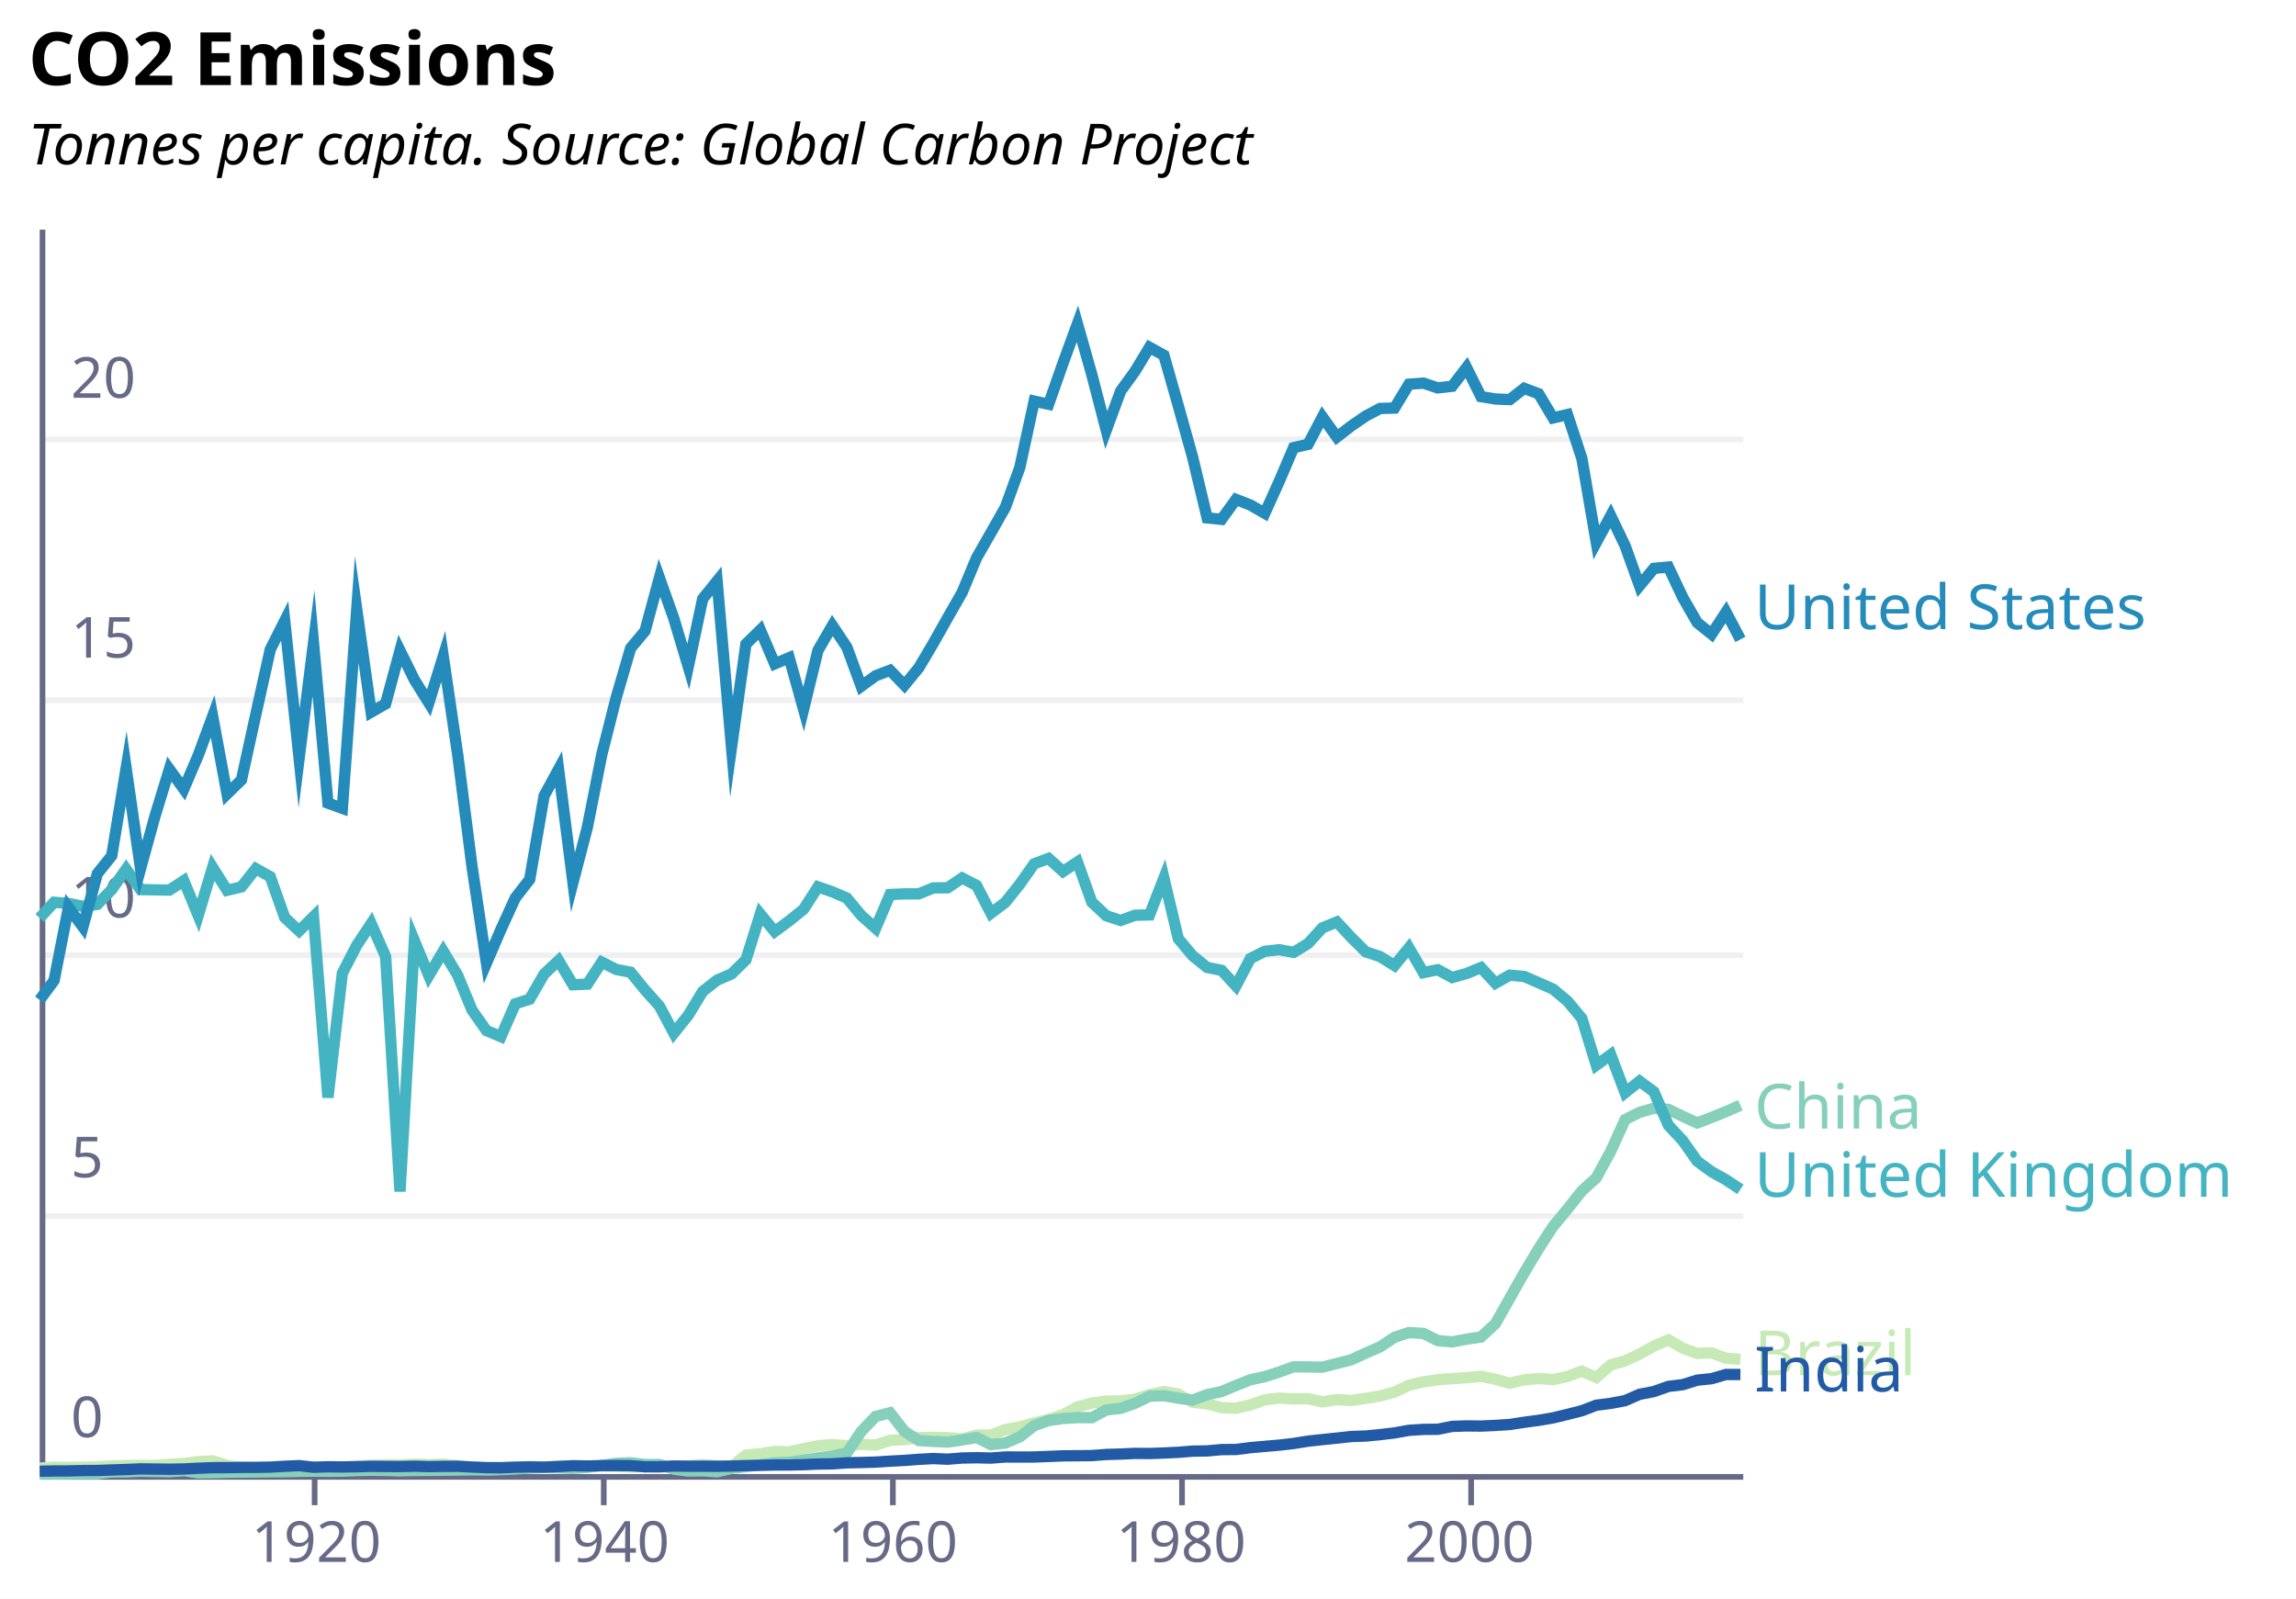
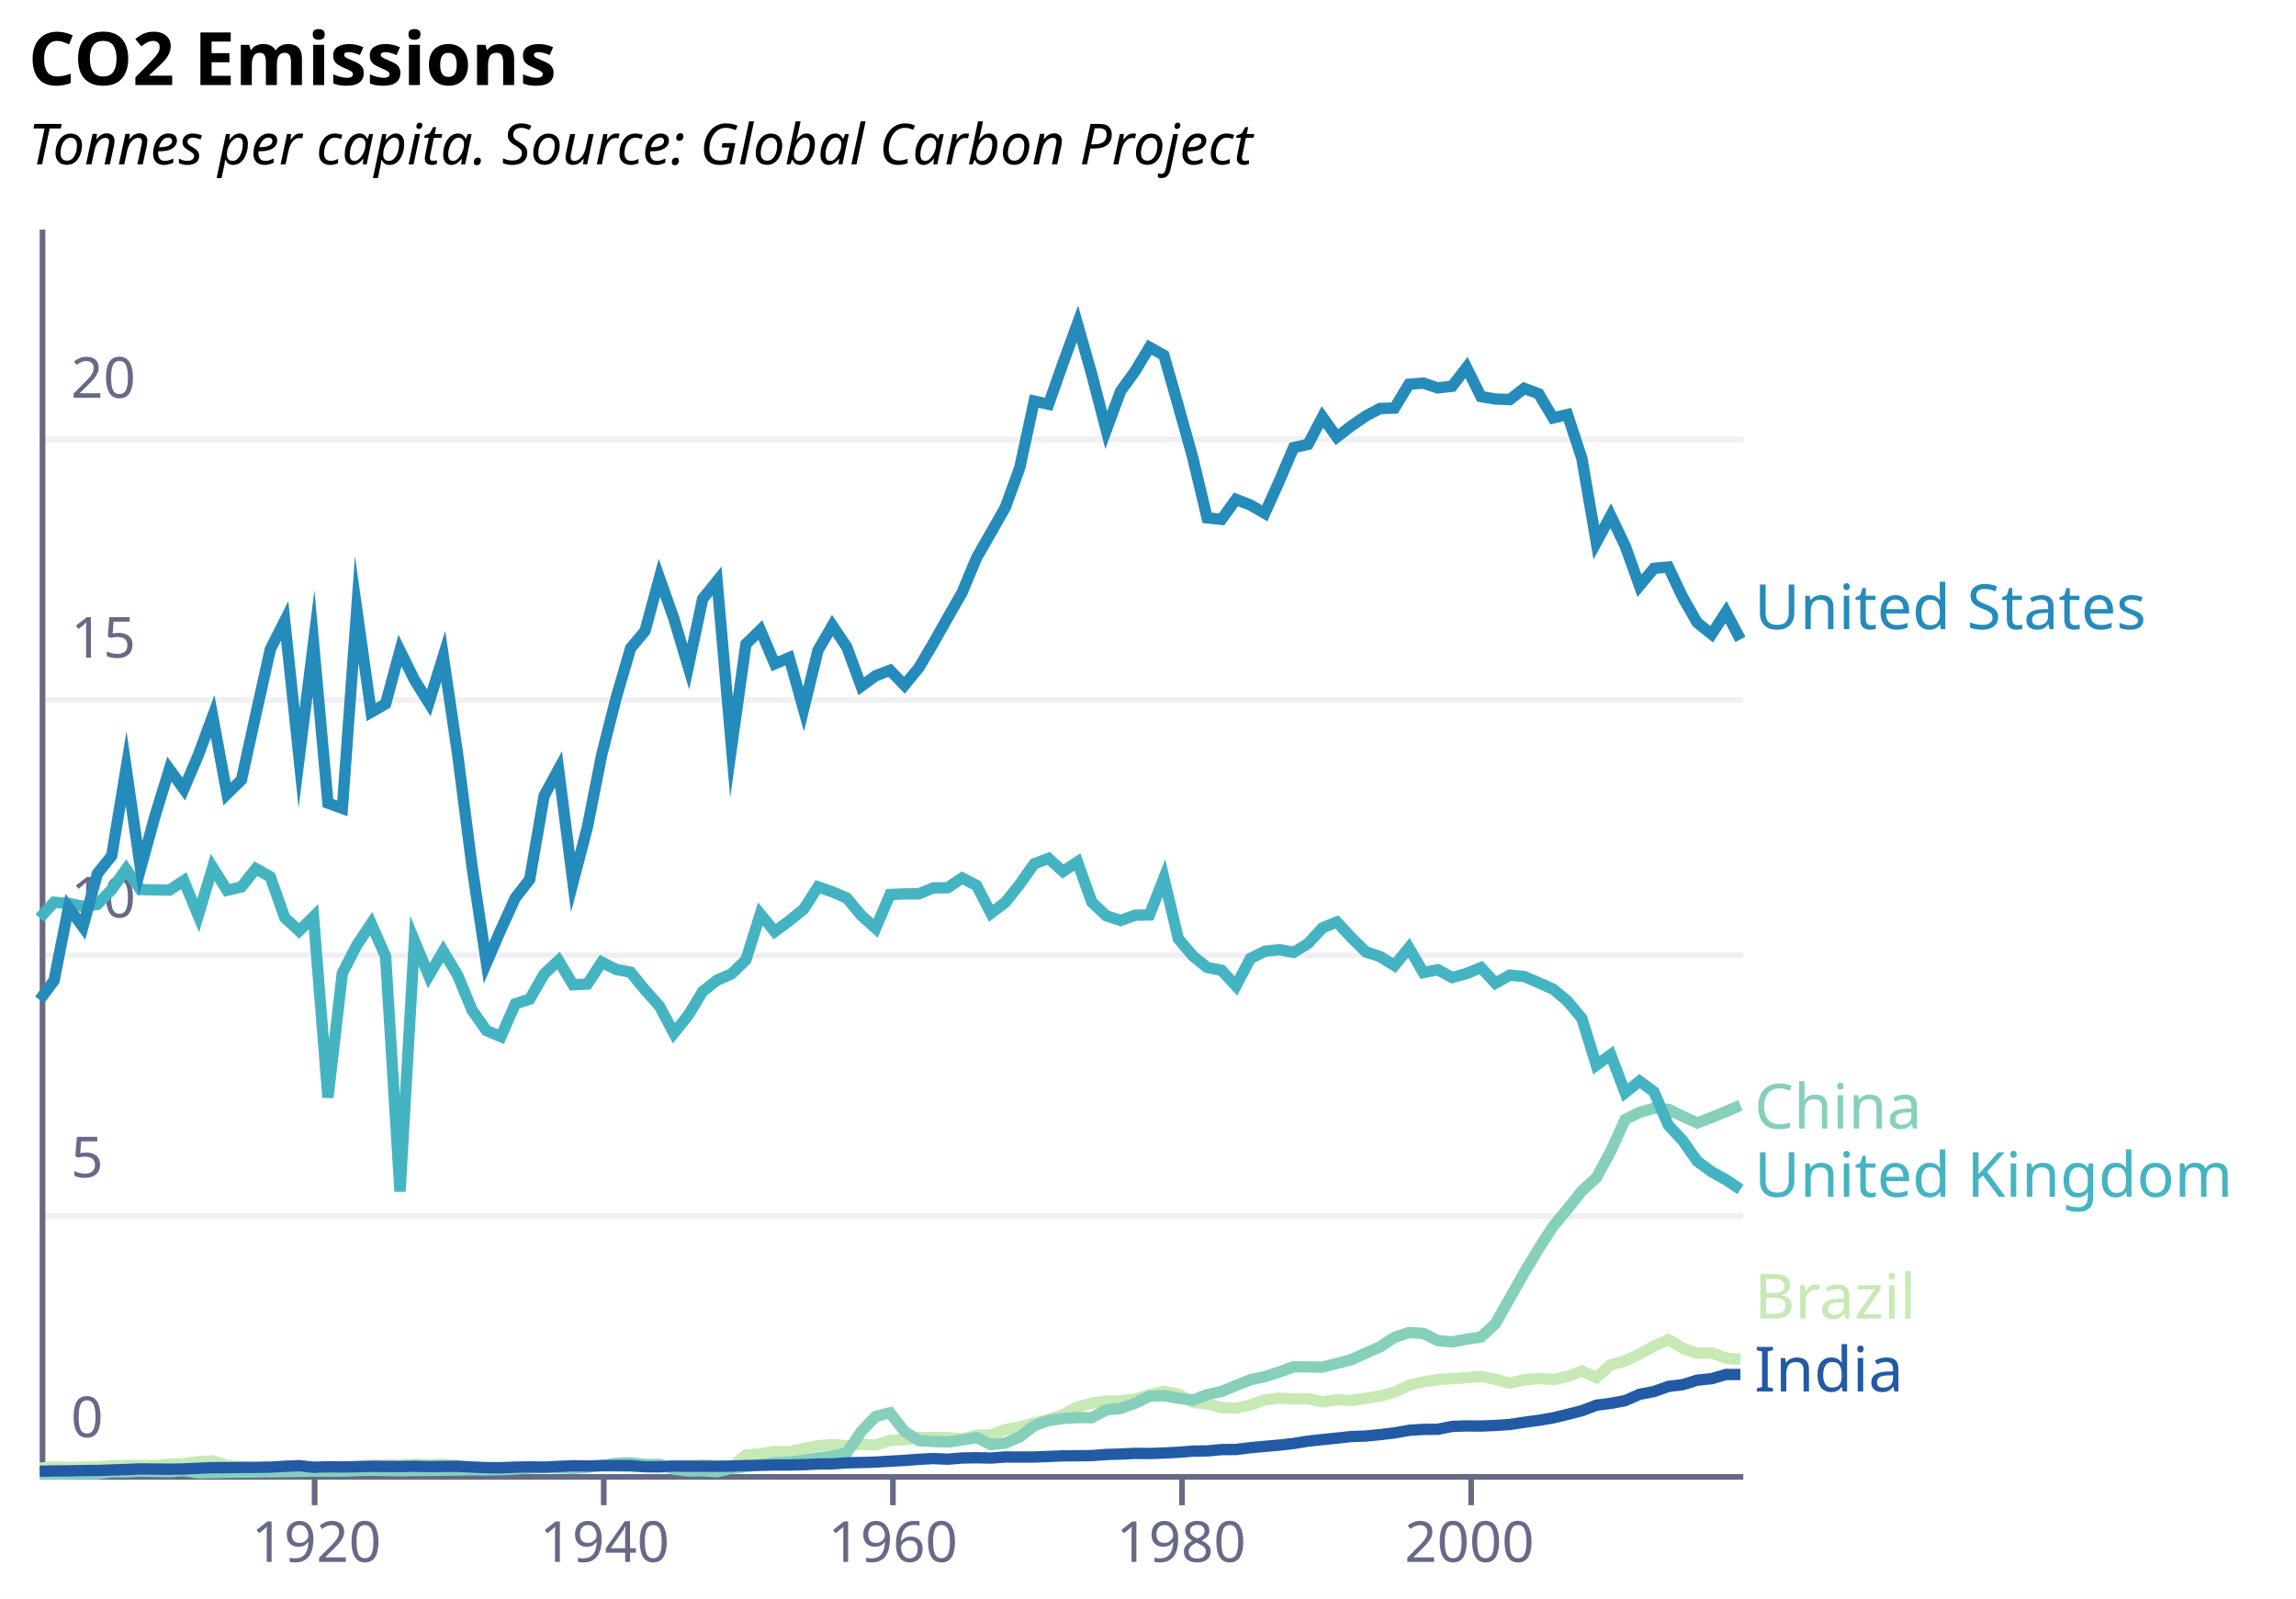
<svg xmlns="http://www.w3.org/2000/svg" version="1.1" class="marks" width="405" height="282" viewBox="0 0 405 282">
  <rect width="405" height="282" fill="white" />
  <g fill="none" stroke-miterlimit="10" transform="translate(7,40)">
    <g class="mark-group role-frame root" role="graphics-object" aria-roledescription="group mark container">
      <g transform="translate(0,0)">
        <path class="background" aria-hidden="true" d="M0,0h300v220h-300Z" />
        <g>
          <g class="mark-group role-axis" aria-hidden="true">
            <g transform="translate(0.5,0.5)">
              <path class="background" aria-hidden="true" d="M0,0h0v0h0Z" pointer-events="none" />
              <g>
                <g class="mark-rule role-axis-grid" pointer-events="none">
                  <line transform="translate(0,220)" x2="300" y2="0" stroke="#676A86" stroke-opacity="0.1" stroke-width="1" opacity="1" />
                  <line transform="translate(0,174)" x2="300" y2="0" stroke="#676A86" stroke-opacity="0.1" stroke-width="1" opacity="1" />
                  <line transform="translate(0,128)" x2="300" y2="0" stroke="#676A86" stroke-opacity="0.1" stroke-width="1" opacity="1" />
                  <line transform="translate(0,83)" x2="300" y2="0" stroke="#676A86" stroke-opacity="0.1" stroke-width="1" opacity="1" />
                  <line transform="translate(0,37)" x2="300" y2="0" stroke="#676A86" stroke-opacity="0.1" stroke-width="1" opacity="1" />
                </g>
              </g>
              <path class="foreground" aria-hidden="true" d="" pointer-events="none" display="none" />
            </g>
          </g>
          <g class="mark-group role-axis" role="graphics-symbol" aria-roledescription="axis" aria-label="X-axis for a time scale with values from Tuesday, 01 January 1901, 12:00:00 AM to Tuesday, 01 January 2019, 12:00:00 AM">
            <g transform="translate(0.5,220.5)">
              <path class="background" aria-hidden="true" d="M0,0h0v0h0Z" pointer-events="none" />
              <g>
                <g class="mark-rule role-axis-tick" pointer-events="none">
                  <line transform="translate(48,0)" x2="0" y2="5" stroke="#676A86" stroke-width="1" opacity="1" />
                  <line transform="translate(99,0)" x2="0" y2="5" stroke="#676A86" stroke-width="1" opacity="1" />
                  <line transform="translate(150,0)" x2="0" y2="5" stroke="#676A86" stroke-width="1" opacity="1" />
                  <line transform="translate(201,0)" x2="0" y2="5" stroke="#676A86" stroke-width="1" opacity="1" />
                  <line transform="translate(252,0)" x2="0" y2="5" stroke="#676A86" stroke-width="1" opacity="1" />
                </g>
                <g class="mark-text role-axis-label" pointer-events="none">
                  <text text-anchor="middle" transform="translate(48.30042,15)" font-family="sans-serif" font-size="10px" fill="#676A86" opacity="1">1920</text>
                  <text text-anchor="middle" transform="translate(99.14847,15)" font-family="sans-serif" font-size="10px" fill="#676A86" opacity="1">1940</text>
                  <text text-anchor="middle" transform="translate(149.9965,15)" font-family="sans-serif" font-size="10px" fill="#676A86" opacity="1">1960</text>
                  <text text-anchor="middle" transform="translate(200.8446,15)" font-family="sans-serif" font-size="10px" fill="#676A86" opacity="1">1980</text>
                  <text text-anchor="middle" transform="translate(251.6926,15)" font-family="sans-serif" font-size="10px" fill="#676A86" opacity="1">2000</text>
                </g>
                <g class="mark-rule role-axis-domain" pointer-events="none">
                  <line transform="translate(0,0)" x2="300" y2="0" stroke="#676A86" stroke-width="1" opacity="1" />
                </g>
              </g>
              <path class="foreground" aria-hidden="true" d="" pointer-events="none" display="none" />
            </g>
          </g>
          <g class="mark-group role-axis" role="graphics-symbol" aria-roledescription="axis" aria-label="Y-axis for a linear scale with values from 0 to 24">
            <g transform="translate(0.5,0.5)">
              <path class="background" aria-hidden="true" d="M0,0h0v0h0Z" pointer-events="none" />
              <g>
                <g class="mark-text role-axis-label" pointer-events="none">
                  <text text-anchor="start" transform="translate(5,213)" font-family="sans-serif" font-size="10px" fill="#676A86" opacity="1">0</text>
                  <text text-anchor="start" transform="translate(5,167.1667)" font-family="sans-serif" font-size="10px" fill="#676A86" opacity="1">5</text>
                  <text text-anchor="start" transform="translate(5,121.3333)" font-family="sans-serif" font-size="10px" fill="#676A86" opacity="1">10</text>
                  <text text-anchor="start" transform="translate(5,75.5)" font-family="sans-serif" font-size="10px" fill="#676A86" opacity="1">15</text>
                  <text text-anchor="start" transform="translate(5,29.66667)" font-family="sans-serif" font-size="10px" fill="#676A86" opacity="1">20</text>
                </g>
                <g class="mark-rule role-axis-domain" pointer-events="none">
                  <line transform="translate(0,220)" x2="0" y2="-220" stroke="#676A86" stroke-width="1" opacity="1" />
                </g>
              </g>
              <path class="foreground" aria-hidden="true" d="" pointer-events="none" display="none" />
            </g>
          </g>
          <g class="mark-group role-scope layer_0_pathgroup" role="graphics-object" aria-roledescription="group mark container">
            <g transform="translate(0,0)">
              <path class="background" aria-hidden="true" d="M0,0h300v220h-300Z" />
              <g>
                <g class="mark-line role-mark layer_0_marks" role="graphics-object" aria-roledescription="line mark container">
                  <path aria-label="Country: Brazil; Year: 1901; CO2 per capita (t): 0.113601872; Time: Jan 01, 1901; Value: 0.113601872" role="graphics-symbol" aria-roledescription="line mark" d="M0,218.959L2.541,218.786L5.081,218.843L7.622,218.785L10.17,218.729L12.71,218.575L15.251,218.496L17.792,218.467L20.339,218.492L22.88,218.283L25.421,218.155L27.961,217.807L30.509,217.683L33.049,218.456L35.59,218.843L38.131,218.962L40.678,219.118L43.219,219.197L45.76,218.961L48.3,218.792L50.848,219.061L53.389,218.797L55.929,218.561L58.47,218.441L61.018,218.391L63.558,218.393L66.099,218.254L68.64,218.33L71.187,218.248L73.728,218.509L76.269,218.895L78.809,218.917L81.357,218.798L83.898,218.847L86.438,218.653L88.979,218.768L91.526,218.571L94.067,218.598L96.608,218.66L99.148,218.569L101.696,218.645L104.237,218.763L106.777,218.667L109.318,218.814L111.866,218.66L114.406,218.568L116.947,218.323L119.488,218.563L122.035,218.7L124.576,216.661L127.117,216.429L129.657,216.01L132.205,216.082L134.746,215.522L137.286,215.013L139.827,214.786L142.375,215.02L144.915,214.746L147.456,214.9L149.997,214.05L152.544,213.938L155.085,213.575L157.625,213.536L160.166,213.592L162.714,213.807L165.254,213.132L167.795,213.12L170.336,212.163L172.883,211.685L175.424,210.986L177.965,210.375L180.505,209.534L183.053,208.166L185.594,207.487L188.134,207.132L190.675,207.109L193.223,206.785L195.763,205.991L198.304,205.446L200.845,205.892L203.392,207.354L205.933,207.624L208.474,208.286L211.014,208.394L213.562,207.807L216.102,206.91L218.643,206.611L221.184,206.753L223.731,206.712L226.272,207.27L228.813,206.869L231.353,207.023L233.901,206.656L236.442,206.232L238.982,205.54L241.523,204.342L244.071,203.741L246.611,203.355L249.152,203.175L251.693,202.996L254.24,202.774L256.781,203.282L259.322,203.991L261.862,203.377L264.41,203.152L266.951,203.342L269.491,202.792L272.032,201.844L274.579,202.975L277.12,200.739L279.661,200.046L282.201,198.837L284.749,197.427L287.29,196.316L289.83,197.799L292.371,198.727L294.919,198.627L297.459,199.579L300,199.772" stroke="rgb(199, 233, 181)" stroke-width="2" />
                </g>
              </g>
              <path class="foreground" aria-hidden="true" d="" display="none" />
            </g>
            <g transform="translate(0,0)">
              <path class="background" aria-hidden="true" d="M0,0h300v220h-300Z" />
              <g>
                <g class="mark-line role-mark layer_0_marks" role="graphics-object" aria-roledescription="line mark container">
                  <path aria-label="Country: China; Year: 1901; CO2 per capita (t): 0; Time: Jan 01, 1901; Value: 0" role="graphics-symbol" aria-roledescription="line mark" d="M0,220L2.541,219.998L5.081,219.956L7.622,219.953L10.17,219.949L12.71,219.621L15.251,219.629L17.792,219.502L20.339,219.547L22.88,219.596L25.421,219.404L27.961,219.793L30.509,219.775L33.049,219.687L35.59,219.67L38.131,219.636L40.678,219.602L43.219,219.583L45.76,219.524L48.3,219.48L50.848,219.511L53.389,219.487L55.929,219.383L58.47,219.329L61.018,219.367L63.558,219.438L66.099,219.366L68.64,219.357L71.187,219.327L73.728,219.291L76.269,219.252L78.809,219.288L81.357,219.227L83.898,219.103L86.438,218.957L88.979,218.829L91.526,218.916L94.067,219.014L96.608,218.81L99.148,218.482L101.696,218.113L104.237,218.014L106.777,218.312L109.318,218.311L111.866,219.135L114.406,219.466L116.947,219.429L119.488,219.597L122.035,219.005L124.576,218.701L127.117,218.366L129.657,217.986L132.205,217.933L134.746,217.555L137.286,217.147L139.827,216.816L142.375,216.282L144.915,212.489L147.456,209.847L149.997,209.188L152.544,212.473L155.085,214.096L157.625,214.25L160.166,214.361L162.714,213.992L165.254,213.561L167.795,214.804L170.336,214.531L172.883,213.45L175.424,211.469L177.965,210.561L180.505,210.207L183.053,210.048L185.594,210.06L188.134,208.697L190.675,208.419L193.223,207.517L195.763,206.279L198.304,206.176L200.845,206.628L203.392,206.957L205.933,205.995L208.474,205.44L211.014,204.387L213.562,203.366L216.102,202.82L218.643,202.005L221.184,201.084L223.731,201.111L226.272,201.145L228.813,200.497L231.353,199.845L233.901,198.672L236.442,197.566L238.982,195.881L241.523,195.038L244.071,195.198L246.611,196.464L249.152,196.695L251.693,196.21L254.24,195.825L256.781,193.479L259.322,188.971L261.862,184.487L264.41,180.247L266.951,176.319L269.491,173.269L272.032,170.054L274.579,167.749L277.12,163.073L279.661,157.48L282.201,156.201L284.749,155.482L287.29,155.675L289.83,156.907L292.371,158.075L294.919,157.1L297.459,156.071L300,154.95" stroke="rgb(134, 208, 187)" stroke-width="2" />
                </g>
              </g>
              <path class="foreground" aria-hidden="true" d="" display="none" />
            </g>
            <g transform="translate(0,0)">
              <path class="background" aria-hidden="true" d="M0,0h300v220h-300Z" />
              <g>
                <g class="mark-line role-mark layer_0_marks" role="graphics-object" aria-roledescription="line mark container">
                  <path aria-label="Country: United Kingdom; Year: 1901; CO2 per capita (t): 10.69973871; Time: Jan 01, 1901; Value: 10.69973871" role="graphics-symbol" aria-roledescription="line mark" d="M0,121.919L2.541,119.147L5.081,119.355L7.622,119.865L10.17,119.519L12.71,116.906L15.251,113.304L17.792,116.909L20.339,116.956L22.88,117.001L25.421,115.346L27.961,121.479L30.509,112.997L33.049,117.038L35.59,116.437L38.131,113.218L40.678,114.653L43.219,121.839L45.76,124.199L48.3,121.691L50.848,153.582L53.389,131.652L55.929,126.741L58.47,122.915L61.018,128.716L63.558,170.16L66.099,125.94L68.64,132.088L71.187,127.783L73.728,132.025L76.269,138.175L78.809,141.783L81.357,142.852L83.898,137.061L86.438,136.239L88.979,131.811L91.526,129.426L94.067,133.693L96.608,133.584L99.148,129.705L101.696,131L104.237,131.487L106.777,134.614L109.318,137.458L111.866,142.241L114.406,139.072L116.947,134.885L119.488,132.889L122.035,131.786L124.576,129.305L127.117,121.226L129.657,124.316L132.205,122.427L134.746,120.39L137.286,116.43L139.827,117.308L142.375,118.409L144.915,121.467L147.456,123.728L149.997,117.777L152.544,117.67L155.085,117.659L157.625,116.618L160.166,116.589L162.714,114.864L165.254,116.174L167.795,121.085L170.336,119.162L172.883,115.966L175.424,112.359L177.965,111.414L180.505,113.719L183.053,112.045L185.594,119.139L188.134,121.521L190.675,122.355L193.223,121.431L195.763,121.377L198.304,114.884L200.845,125.57L203.392,128.603L205.933,130.643L208.474,131.149L211.014,133.902L213.562,129.066L216.102,127.794L218.643,127.51L221.184,127.984L223.731,126.429L226.272,123.658L228.813,122.626L231.353,125.36L233.901,127.884L236.442,128.734L238.982,130.313L241.523,127.181L244.071,131.558L246.611,131.042L249.152,132.425L251.693,131.713L254.24,130.666L256.781,133.426L259.322,132.002L261.862,132.24L264.41,133.344L266.951,134.465L269.491,136.582L272.032,139.638L274.579,147.883L277.12,146.039L279.661,152.734L282.201,150.702L284.749,152.587L287.29,158.482L289.83,161.196L292.371,164.817L294.919,166.686L297.459,168.101L300,169.792" stroke="rgb(69, 180, 194)" stroke-width="2" />
                </g>
              </g>
              <path class="foreground" aria-hidden="true" d="" display="none" />
            </g>
            <g transform="translate(0,0)">
              <path class="background" aria-hidden="true" d="M0,0h300v220h-300Z" />
              <g>
                <g class="mark-line role-mark layer_0_marks" role="graphics-object" aria-roledescription="line mark container">
                  <path aria-label="Country: United States; Year: 1901; CO2 per capita (t): 9.122886129; Time: Jan 01, 1901; Value: 9.122886129" role="graphics-symbol" aria-roledescription="line mark" d="M0,136.374L2.541,132.94L5.081,120.064L7.622,123.497L10.17,114.105L12.71,110.937L15.251,95.52L17.792,113.21L20.339,103.954L22.88,95.671L25.421,99.179L27.961,93.24L30.509,86.351L33.049,100.044L35.59,97.559L38.131,85.995L40.678,74.55L43.219,69.52L45.76,93.749L48.3,73.434L50.848,101.659L53.389,102.582L55.929,67.515L58.47,85.612L61.018,84.149L63.558,74.758L66.099,79.907L68.64,83.974L71.187,75.762L73.728,93.067L76.269,112.892L78.809,129.863L81.357,123.945L83.898,118.372L86.438,115.114L88.979,100.367L91.526,95.687L94.067,115.648L96.608,105.92L99.148,93.099L101.696,83.047L104.237,74.341L106.777,71.296L109.318,61.914L111.866,69.112L114.406,77.598L116.947,65.636L119.488,62.485L122.035,91.781L124.576,73.609L127.117,71.124L129.657,77.088L132.205,76.013L134.746,85.094L137.286,74.718L139.827,70.337L142.375,74.143L144.915,81.053L147.456,79.197L149.997,78.229L152.544,80.865L155.085,77.767L157.625,73.469L160.166,68.958L162.714,64.501L165.254,58.403L167.795,53.966L170.336,49.486L172.883,42.479L175.424,30.75L177.965,31.306L180.505,24.071L183.053,17.119L185.594,26.084L188.134,35.864L190.675,28.978L193.223,25.466L195.763,21.261L198.304,22.664L200.845,31.586L203.392,40.717L205.933,51.347L208.474,51.607L211.014,48.089L213.562,49.079L216.102,50.54L218.643,44.905L221.184,38.959L223.731,38.373L226.272,33.543L228.813,37.095L231.353,35.137L233.901,33.389L236.442,32.045L238.982,31.978L241.523,27.778L244.071,27.577L246.611,28.42L249.152,28.132L251.693,24.827L254.24,29.958L256.781,30.378L259.322,30.479L261.862,28.498L264.41,29.457L266.951,33.715L269.491,33.121L272.032,40.871L274.579,55.674L277.12,50.97L279.661,56.271L282.201,63.325L284.749,60.249L287.29,60.016L289.83,65.381L292.371,69.814L294.919,71.86L297.459,67.971L300,72.786" stroke="rgb(37, 139, 187)" stroke-width="2" />
                </g>
              </g>
              <path class="foreground" aria-hidden="true" d="" display="none" />
            </g>
            <g transform="translate(0,0)">
              <path class="background" aria-hidden="true" d="M0,0h300v220h-300Z" />
              <g>
                <g class="mark-line role-mark layer_0_marks" role="graphics-object" aria-roledescription="line mark container">
                  <path aria-label="Country: India; Year: 1901; CO2 per capita (t): 0.054076903; Time: Jan 01, 1901; Value: 0.054076903" role="graphics-symbol" aria-roledescription="line mark" d="M0,219.504L2.541,219.456L5.081,219.448L7.622,219.385L10.17,219.374L12.71,219.28L15.251,219.202L17.792,219.091L20.339,219.123L22.88,219.15L25.421,219.107L27.961,218.977L30.509,218.877L33.049,218.875L35.59,218.83L38.131,218.824L40.678,218.779L43.219,218.635L45.76,218.518L48.3,218.804L50.848,218.721L53.389,218.749L55.929,218.72L58.47,218.638L61.018,218.664L63.558,218.676L66.099,218.62L68.64,218.687L71.187,218.644L73.728,218.636L76.269,218.766L78.809,218.867L81.357,218.902L83.898,218.789L86.438,218.751L88.979,218.788L91.526,218.674L94.067,218.537L96.608,218.586L99.148,218.519L101.696,218.502L104.237,218.521L106.777,218.726L109.318,218.713L111.866,218.589L114.406,218.624L116.947,218.617L119.488,218.635L122.035,218.593L124.576,218.509L127.117,218.463L129.657,218.408L132.205,218.405L134.746,218.349L137.286,218.235L139.827,218.204L142.375,218.022L144.915,217.97L147.456,217.892L149.997,217.732L152.544,217.595L155.085,217.405L157.625,217.269L160.166,217.381L162.714,217.173L165.254,217.129L167.795,217.186L170.336,216.994L172.883,217.002L175.424,216.996L177.965,216.897L180.505,216.793L183.053,216.773L185.594,216.746L188.134,216.55L190.675,216.477L193.223,216.357L195.763,216.382L198.304,216.287L200.845,216.169L203.392,215.959L205.933,215.922L208.474,215.687L211.014,215.673L213.562,215.348L216.102,215.121L218.643,214.902L221.184,214.612L223.731,214.199L226.272,213.926L228.813,213.663L231.353,213.385L233.901,213.297L236.442,213.048L238.982,212.75L241.523,212.291L244.071,212.124L246.611,212.106L249.152,211.596L251.693,211.511L254.24,211.537L256.781,211.424L259.322,211.263L261.862,210.869L264.41,210.529L266.951,210.094L269.491,209.48L272.032,208.834L274.579,207.861L277.12,207.534L279.661,207.052L282.201,205.941L284.749,205.447L287.29,204.545L289.83,204.234L292.371,203.443L294.919,203.177L297.459,202.439L300,202.447" stroke="rgb(34, 90, 165)" stroke-width="2" />
                </g>
              </g>
              <path class="foreground" aria-hidden="true" d="" display="none" />
            </g>
          </g>
          <g class="mark-text role-mark layer_1_marks" role="graphics-object" aria-roledescription="text mark container">
-             <text aria-label="Country: Brazil; Year: 2018; CO2 per capita (t): 2.22777271; Time: Jan 01, 2018; Value: 2.22777271" role="graphics-symbol" aria-roledescription="text mark" text-anchor="start" transform="translate(302.4593,202.5788)" font-family="sans-serif" font-size="11px" fill="rgb(199, 233, 181)">Brazil</text>
            <text aria-label="Country: China; Year: 2018; CO2 per capita (t): 6.974106028; Time: Jan 01, 2018; Value: 6.974106028" role="graphics-symbol" aria-roledescription="text mark" text-anchor="start" transform="translate(302.4593,159.0707)" font-family="sans-serif" font-size="11px" fill="rgb(134, 208, 187)">China</text>
            <text aria-label="Country: United Kingdom; Year: 2018; CO2 per capita (t): 5.66171039; Time: Jan 01, 2018; Value: 5.66171039" role="graphics-symbol" aria-roledescription="text mark" text-anchor="start" transform="translate(302.4593,171.101)" font-family="sans-serif" font-size="11px" fill="rgb(69, 180, 194)">United Kingdom</text>
            <text aria-label="Country: United States; Year: 2018; CO2 per capita (t): 16.5849827; Time: Jan 01, 2018; Value: 16.5849827" role="graphics-symbol" aria-roledescription="text mark" text-anchor="start" transform="translate(302.4593,70.97099)" font-family="sans-serif" font-size="11px" fill="rgb(37, 139, 187)">United States</text>
            <text aria-label="Country: India; Year: 2018; CO2 per capita (t): 1.915749804; Time: Jan 01, 2018; Value: 1.915749804" role="graphics-symbol" aria-roledescription="text mark" text-anchor="start" transform="translate(302.4593,205.439)" font-family="sans-serif" font-size="11px" fill="rgb(34, 90, 165)">India</text>
+           </g>
+           <g class="mark-text role-mark layer_2_marks" role="graphics-object" aria-roledescription="text mark container">
+             <text aria-label="Country: Brazil; Year: 2018; CO2 per capita (t): 2.22777271; Time: Jan 01, 2018; Value: 2.22777271" role="graphics-symbol" aria-roledescription="text mark" text-anchor="start" transform="translate(302.4593,192.5788)" font-family="sans-serif" font-size="11px" fill="rgb(199, 233, 181)">Brazil</text>
          </g>
          <g class="mark-group role-title">
            <g transform="translate(-2,-30)">
              <path class="background" aria-hidden="true" d="M0,0h0v0h0Z" pointer-events="none" />
              <g>
                <g class="mark-text role-title-text" role="graphics-symbol" aria-roledescription="title" aria-label="Title text 'CO2 Emissions'" pointer-events="none">
                  <text text-anchor="start" transform="translate(0,5)" font-family="sans-serif" font-size="13px" font-weight="bold" fill="black" opacity="1">CO2 Emissions</text>
                </g>
                <g class="mark-text role-title-subtitle" role="graphics-symbol" aria-roledescription="subtitle" aria-label="Subtitle text 'Tonnes per capita. Source: Global Carbon Project'" pointer-events="none">
                  <text text-anchor="start" transform="translate(0,19)" font-family="sans-serif" font-size="10px" font-style="italic" fill="#000" opacity="1">Tonnes per capita. Source: Global Carbon Project</text>
                </g>
              </g>
              <path class="foreground" aria-hidden="true" d="" pointer-events="none" display="none" />
            </g>
          </g>
        </g>
        <path class="foreground" aria-hidden="true" d="" display="none" />
      </g>
    </g>
  </g>
</svg>
